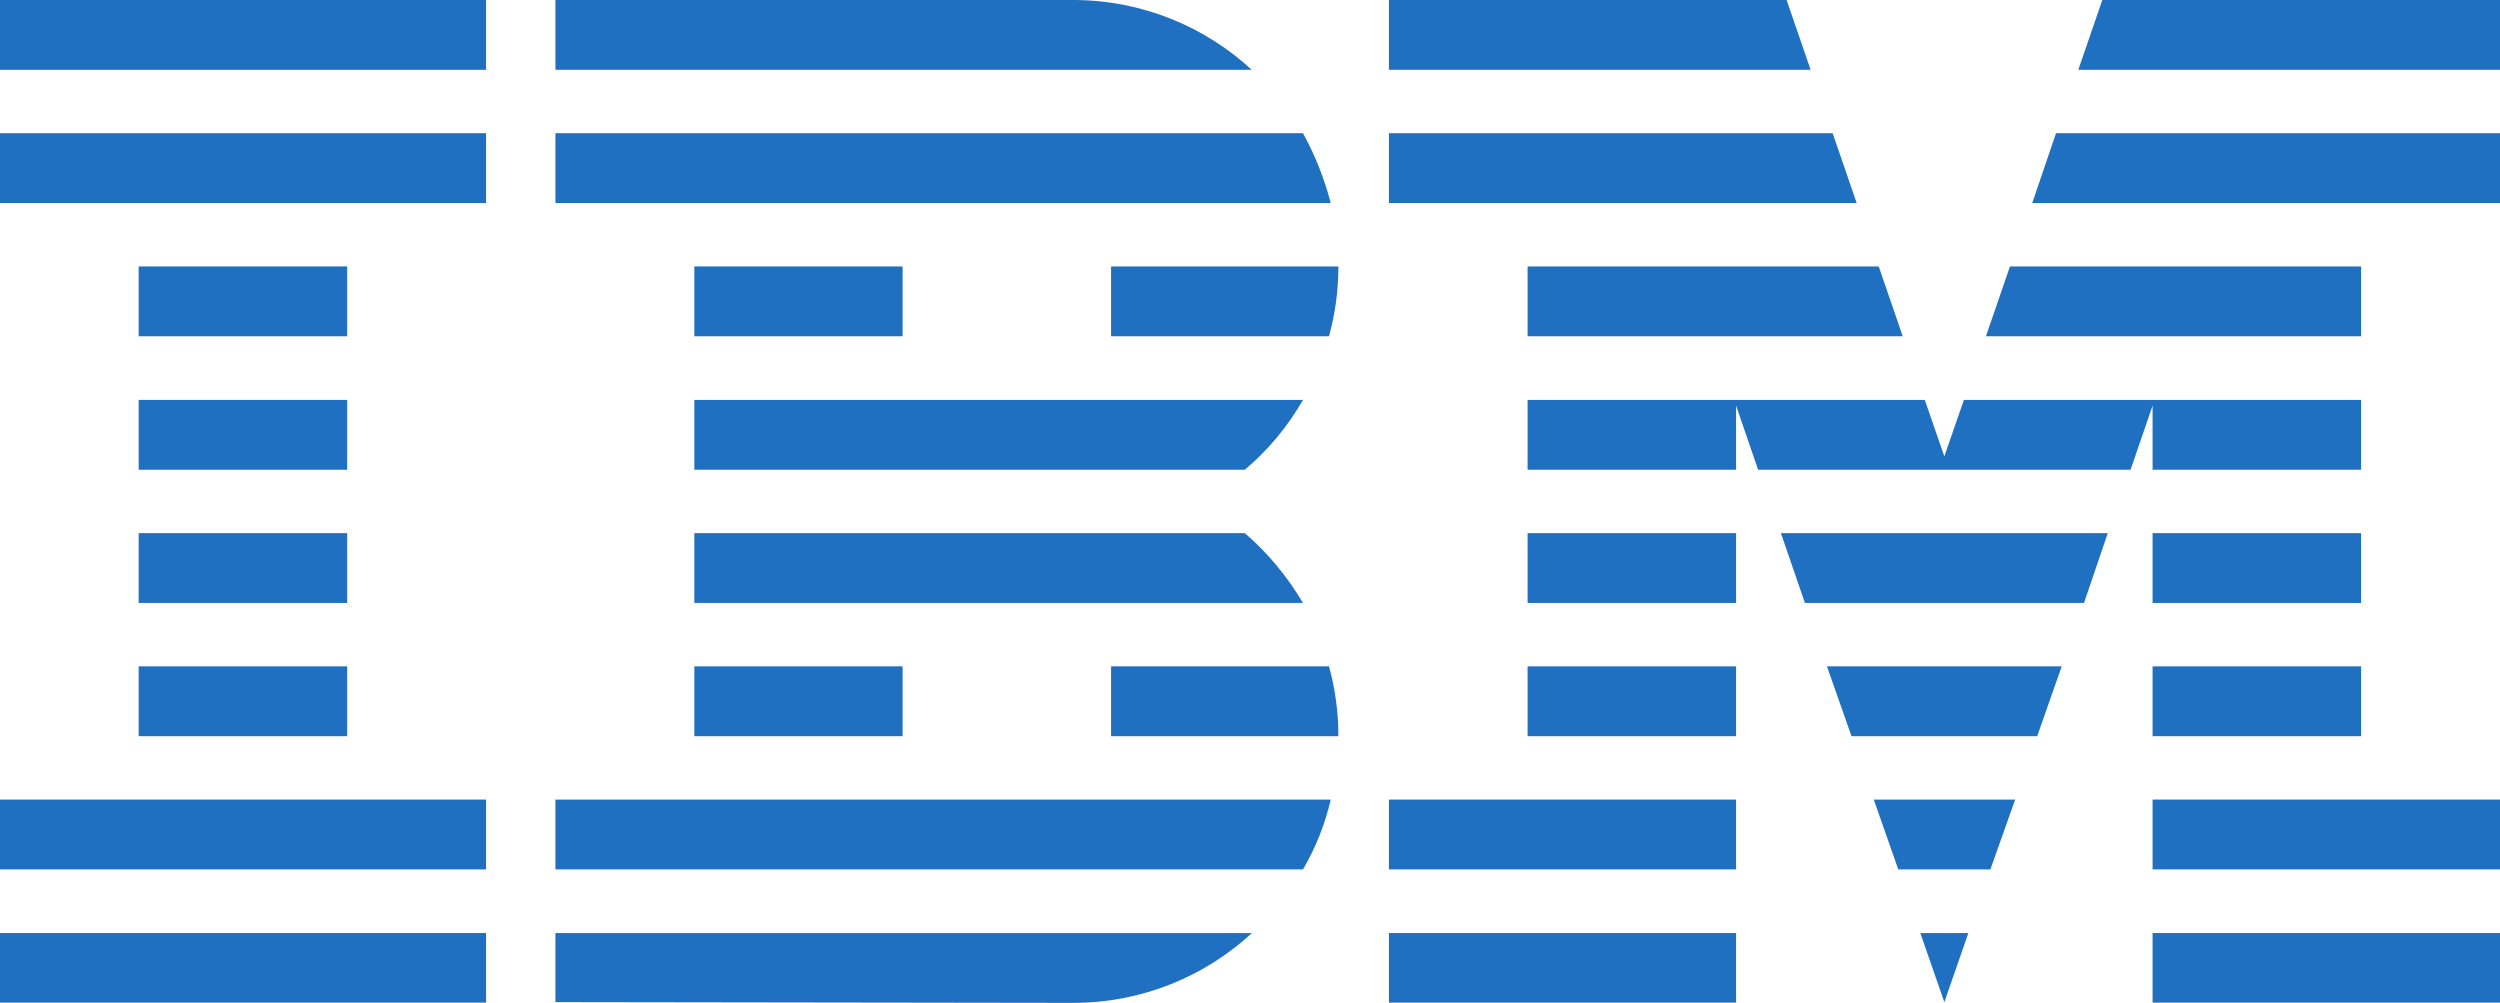
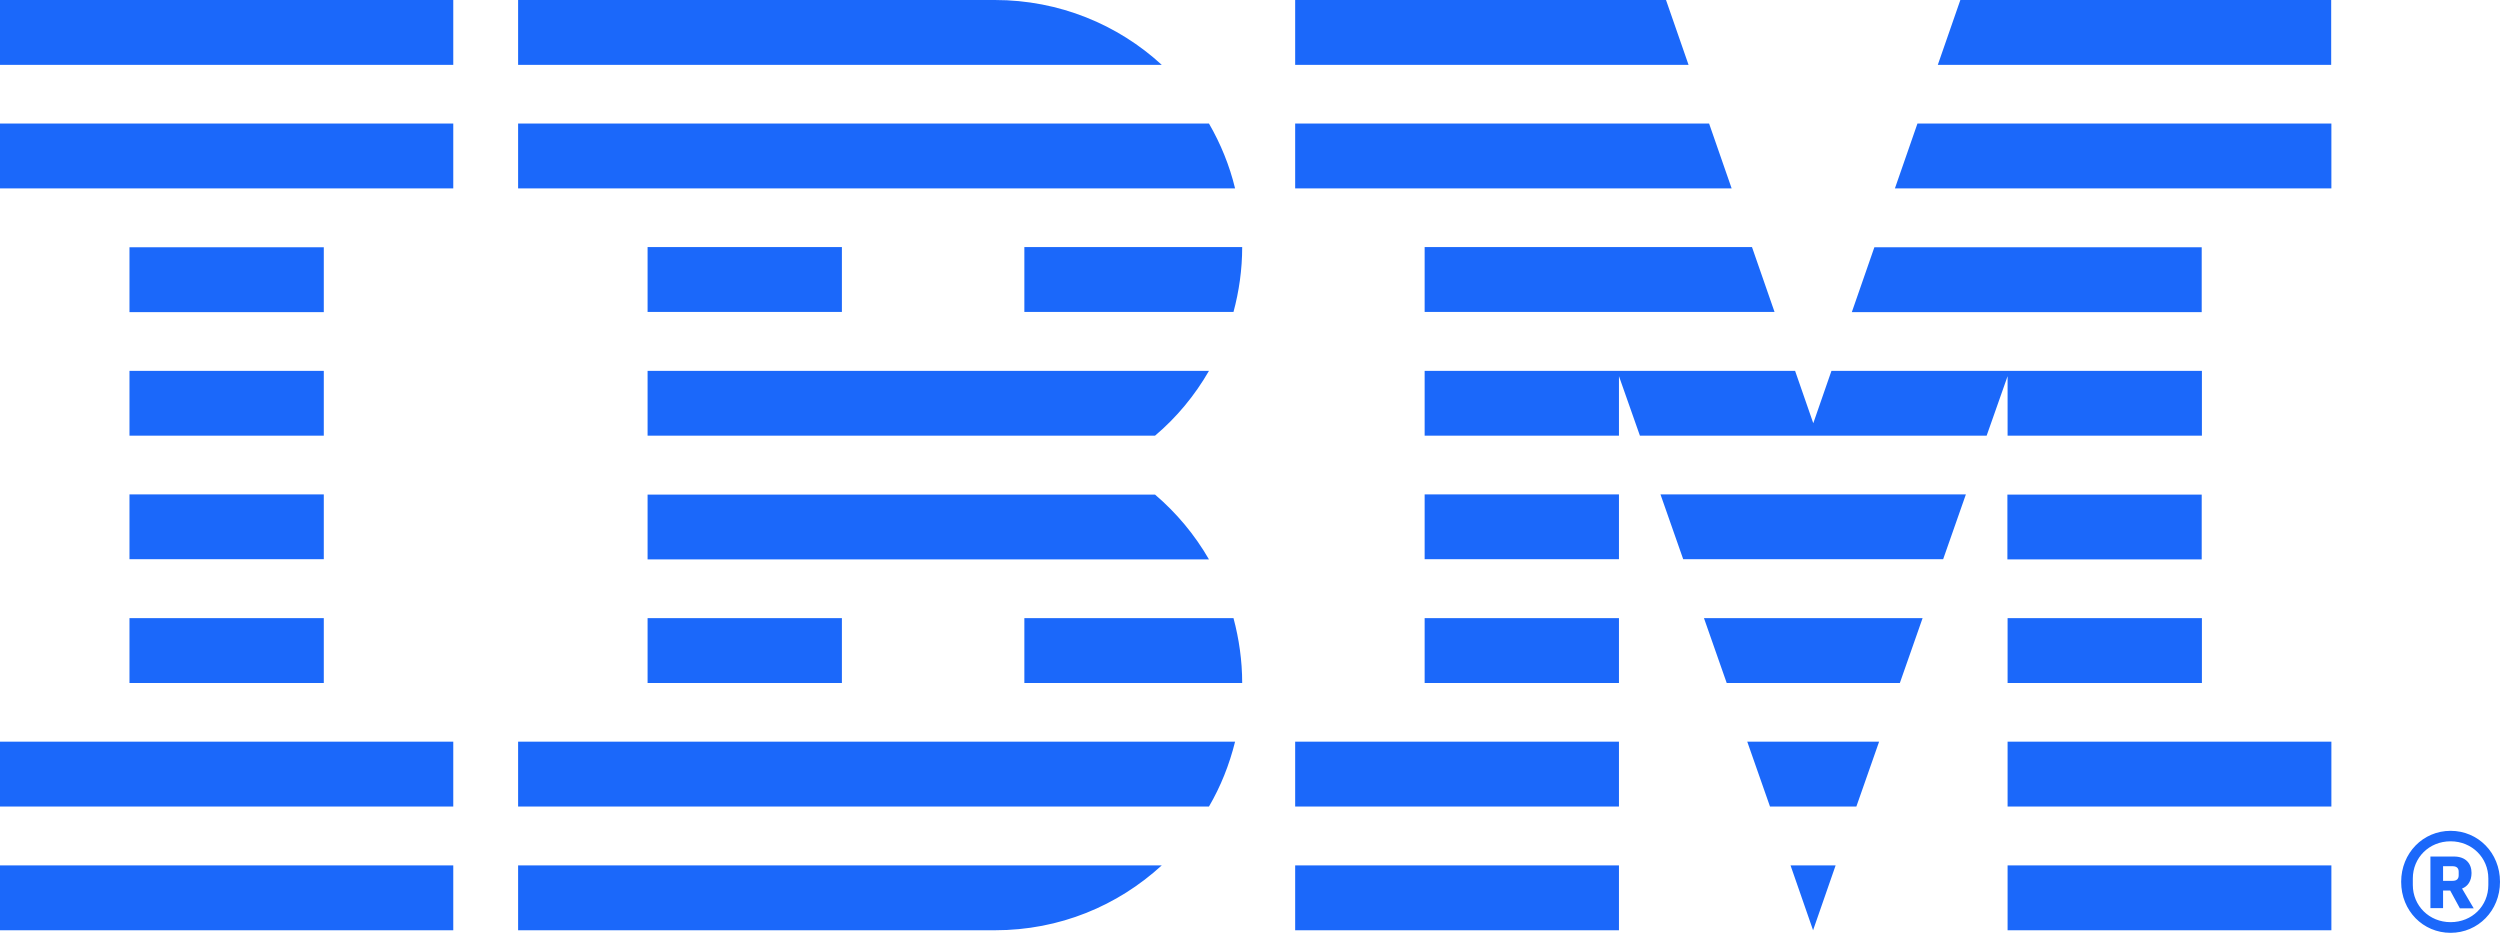
- <svg xmlns="http://www.w3.org/2000/svg" version="1.1" id="Livello_1" x="0px" y="0px" width="1000px" height="401.149px" viewBox="0 0 1000 401.149" enable-background="new 0 0 1000 401.149" xml:space="preserve">
-   <g>
-     <g>
-       <polygon id="Rectangle-path" fill="#1F70C1" points="0,373.217 194.433,373.217 194.433,401.05 0,401.05   " />
-       <polygon id="Rectangle-path_1_" fill="#1F70C1" points="0,319.83 194.433,319.83 194.433,347.761 0,347.761   " />
-       <polygon id="Rectangle-path_2_" fill="#1F70C1" points="55.468,266.541 138.867,266.541 138.867,294.473 55.468,294.473   " />
-       <polygon id="Rectangle-path_3_" fill="#1F70C1" points="55.468,213.253 138.867,213.253 138.867,241.185 55.468,241.185   " />
-       <polygon id="Rectangle-path_4_" fill="#1F70C1" points="55.468,159.964 138.867,159.964 138.867,187.896 55.468,187.896   " />
-       <polygon id="Rectangle-path_5_" fill="#1F70C1" points="55.468,106.577 138.867,106.577 138.867,134.509 55.468,134.509   " />
-       <rect id="Rectangle-path_6_" y="53.288" fill="#1F70C1" width="194.433" height="27.932" />
-       <rect id="Rectangle-path_7_" fill="#1F70C1" width="194.433" height="27.932" />
-     </g>
-     <g>
-       <path id="Shape_16_" fill="#1F70C1" d="M222.167,347.761h299.029c5.051-8.617,8.815-18.027,11.094-27.932H222.167V347.761z" />
-       <path id="Shape_17_" fill="#1F70C1" d="M497.92,213.253H277.734v27.932h243.463C514.857,230.487,507.032,221.078,497.92,213.253z" />
-       <path id="Shape_18_" fill="#1F70C1" d="M277.734,159.964v27.932H497.92c9.311-7.825,17.135-17.235,23.277-27.932H277.734z" />
-       <path id="Shape_19_" fill="#1F70C1" d="M521.197,53.288H222.167V81.22H532.29C529.715,71.315,525.951,61.906,521.197,53.288z" />
-       <path id="Shape_20_" fill="#1F70C1" d="M429.279,0H222.167v27.932h278.526C482.072,10.697,456.815,0,429.279,0z" />
-       <rect id="Rectangle-path_8_" x="277.734" y="106.577" fill="#1F70C1" width="83.3" height="27.932" />
-       <path id="Shape_21_" fill="#1F70C1" d="M444.433,134.509h87.163c2.476-8.914,3.764-18.324,3.764-27.932h-90.927L444.433,134.509    L444.433,134.509z" />
-       <polygon id="Rectangle-path_9_" fill="#1F70C1" points="277.734,266.541 361.034,266.541 361.034,294.473 277.734,294.473   " />
-       <path id="Shape_22_" fill="#1F70C1" d="M444.433,266.541v27.932h90.927c0-9.608-1.288-19.017-3.764-27.932H444.433z" />
-       <path id="Shape_23_" fill="#1F70C1" d="M222.167,400.852l207.112,0.297c27.734,0,52.793-10.697,71.513-27.932H222.167V400.852z" />
-     </g>
-     <g>
-       <polygon id="Rectangle-path_10_" fill="#1F70C1" points="555.567,373.217 694.433,373.217 694.433,401.05 555.567,401.05   " />
-       <polygon id="Rectangle-path_11_" fill="#1F70C1" points="555.567,319.83 694.433,319.83 694.433,347.761 555.567,347.761   " />
-       <polygon id="Rectangle-path_12_" fill="#1F70C1" points="611.034,266.541 694.433,266.541 694.433,294.473 611.034,294.473   " />
-       <polygon id="Rectangle-path_13_" fill="#1F70C1" points="611.034,213.253 694.433,213.253 694.433,241.185 611.034,241.185   " />
-       <polygon id="Shape_24_" fill="#1F70C1" points="733.063,53.288 555.567,53.288 555.567,81.22 742.67,81.22   " />
-       <polygon id="Shape_25_" fill="#1F70C1" points="714.639,0 555.567,0 555.567,27.932 724.247,27.932   " />
-       <polygon id="Rectangle-path_14_" fill="#1F70C1" points="861.034,373.217 1000,373.217 1000,401.05 861.034,401.05   " />
-       <polygon id="Rectangle-path_15_" fill="#1F70C1" points="861.034,319.83 1000,319.83 1000,347.761 861.034,347.761   " />
-       <polygon id="Rectangle-path_16_" fill="#1F70C1" points="861.034,266.541 944.433,266.541 944.433,294.473 861.034,294.473   " />
-       <polygon id="Rectangle-path_17_" fill="#1F70C1" points="861.034,213.253 944.433,213.253 944.433,241.185 861.034,241.185   " />
-       <polygon id="Shape_26_" fill="#1F70C1" points="861.034,187.896 944.433,187.896 944.433,159.964 861.034,159.964     861.034,159.964 785.559,159.964 777.734,182.548 769.909,159.964 694.433,159.964 694.433,159.964 611.034,159.964     611.034,187.896 694.433,187.896 694.433,162.242 703.249,187.896 852.219,187.896 861.034,162.242   " />
-       <polygon id="Shape_27_" fill="#1F70C1" points="944.433,106.577 803.982,106.577 794.374,134.509 944.433,134.509   " />
-       <polygon id="Shape_28_" fill="#1F70C1" points="840.927,0 831.319,27.932 1000,27.932 1000,0   " />
-       <polygon id="Shape_29_" fill="#1F70C1" points="777.734,400.852 787.341,373.217 768.126,373.217   " />
-       <polygon id="Shape_30_" fill="#1F70C1" points="759.311,347.761 796.157,347.761 806.062,319.83 749.505,319.83   " />
-       <polygon id="Shape_31_" fill="#1F70C1" points="740.59,294.473 814.877,294.473 824.683,266.541 730.784,266.541   " />
-       <polygon id="Shape_32_" fill="#1F70C1" points="721.969,241.185 833.597,241.185 843.106,213.253 712.361,213.253   " />
-       <polygon id="Shape_33_" fill="#1F70C1" points="611.034,134.509 761.093,134.509 751.486,106.577 611.034,106.577   " />
-       <polygon id="Shape_34_" fill="#1F70C1" points="812.896,81.22 1000,81.22 1000,53.288 822.405,53.288   " />
-     </g>
-   </g>
+ <svg xmlns="http://www.w3.org/2000/svg" version="1.1" id="Layer_1" x="0px" y="0px" viewBox="0 0 1264.7 471.9" style="enable-background:new 0 0 1264.7 471.9;" xml:space="preserve">
+   <style type="text/css">
+ 	.st0{fill:#1B68FA;}
+ </style>
+   <path id="IBM_xAE__2_" class="st0" d="M0,437.8h229.3v32.8H0V437.8z M0,408h229.3v-32.8H0V408z M65.5,345.5h98.3v-32.8H65.5V345.5z   M65.5,282.9h98.3v-32.8H65.5V282.9z M65.5,220.4h98.3v-32.8H65.5V220.4z M163.8,125.1H65.5v32.8h98.3V125.1z M0,95.3h229.3V62.5H0  V95.3z M0,32.8h229.3V0H0V32.8z M262.1,408h349.5c5.9-10.1,10.3-21.1,13.2-32.8H262.1V408z M584.3,250.2H327.6V283h284  C604.4,270.5,595.1,259.4,584.3,250.2z M327.6,187.6v32.8h256.7c10.9-9.2,20.1-20.3,27.3-32.8H327.6z M611.6,62.5H262.1v32.8h362.7  C622,83.7,617.5,72.7,611.6,62.5z M503.3,0H262.1v32.8h325.6C565.5,12.4,535.8,0,503.3,0z M327.6,157.8h98.3V125h-98.3L327.6,157.8  L327.6,157.8z M518.2,157.8H624c2.8-10.4,4.4-21.4,4.4-32.8H518.2V157.8z M327.6,345.5h98.3v-32.8h-98.3L327.6,345.5L327.6,345.5z   M518.2,312.7v32.8h110.2c0-11.3-1.6-22.3-4.4-32.8H518.2z M262.1,470.6h241.2c32.8,0,62.1-12.4,84.4-32.8H262.1V470.6z   M917.2,470.6l11.4-32.8h-22.8L917.2,470.6z M895.4,408h43.7l11.5-32.8h-66.7L895.4,408z M873.5,345.5h87.6l11.5-32.8H862  L873.5,345.5z M851.5,282.9H983l11.5-32.8H840L851.5,282.9z M720.7,157.8h177L886.3,125H720.7V157.8z M958.6,95.3h220.8V62.5H970  L958.6,95.3z M991.7,0l-11.4,32.8h199V0H991.7z M655.2,470.6H819v-32.8H655.2V470.6z M655.2,408H819v-32.8H655.2V408z M720.7,345.5  H819v-32.8h-98.3V345.5z M720.7,282.9H819v-32.8h-98.3V282.9z M1113.8,125.1H948.2l-11.4,32.8h177V125.1z M1015.6,220.4h98.3v-32.8  H926.5l-9.2,26.5l-9.2-26.5H720.7v32.8H819v-30.1l10.6,30.1H1005l10.6-30.1V220.4z M1113.8,250.2h-98.3V283h98.3V250.2z   M1015.6,345.5h98.3v-32.8h-98.3L1015.6,345.5L1015.6,345.5z M1015.6,408h163.8v-32.8h-163.8L1015.6,408L1015.6,408z M1015.6,470.6  h163.8v-32.8h-163.8L1015.6,470.6L1015.6,470.6z M876,95.3l-11.4-32.8H655.2v32.8H876z M854.2,32.8L842.8,0H655.2v32.8H854.2z   M1214.7,446.1c0-14.6,11.1-25.8,25-25.8s25,11.1,25,25.8c0,14.6-11.1,25.8-25,25.8C1225.8,471.9,1214.7,460.8,1214.7,446.1z   M1258.8,447.7v-3.3c0-10.5-8.3-18.8-19.1-18.8c-10.9,0-19.1,8.3-19.1,18.8v3.3c0,10.5,8.3,18.8,19.1,18.8  C1250.6,466.5,1258.8,458.3,1258.8,447.7z M1235.9,459.4h-6.4v-26.1h11.9c5.9,0,8.9,3.5,8.9,8.3c0,4.1-1.9,6.8-4.8,7.9l5.9,10h-7  l-4.9-9h-3.6V459.4z M1240.7,445.6c2,0,3.1-0.9,3.1-2.8V441c0-1.9-1.1-2.8-3.1-2.8h-4.8v7.4H1240.7z" />
</svg>
